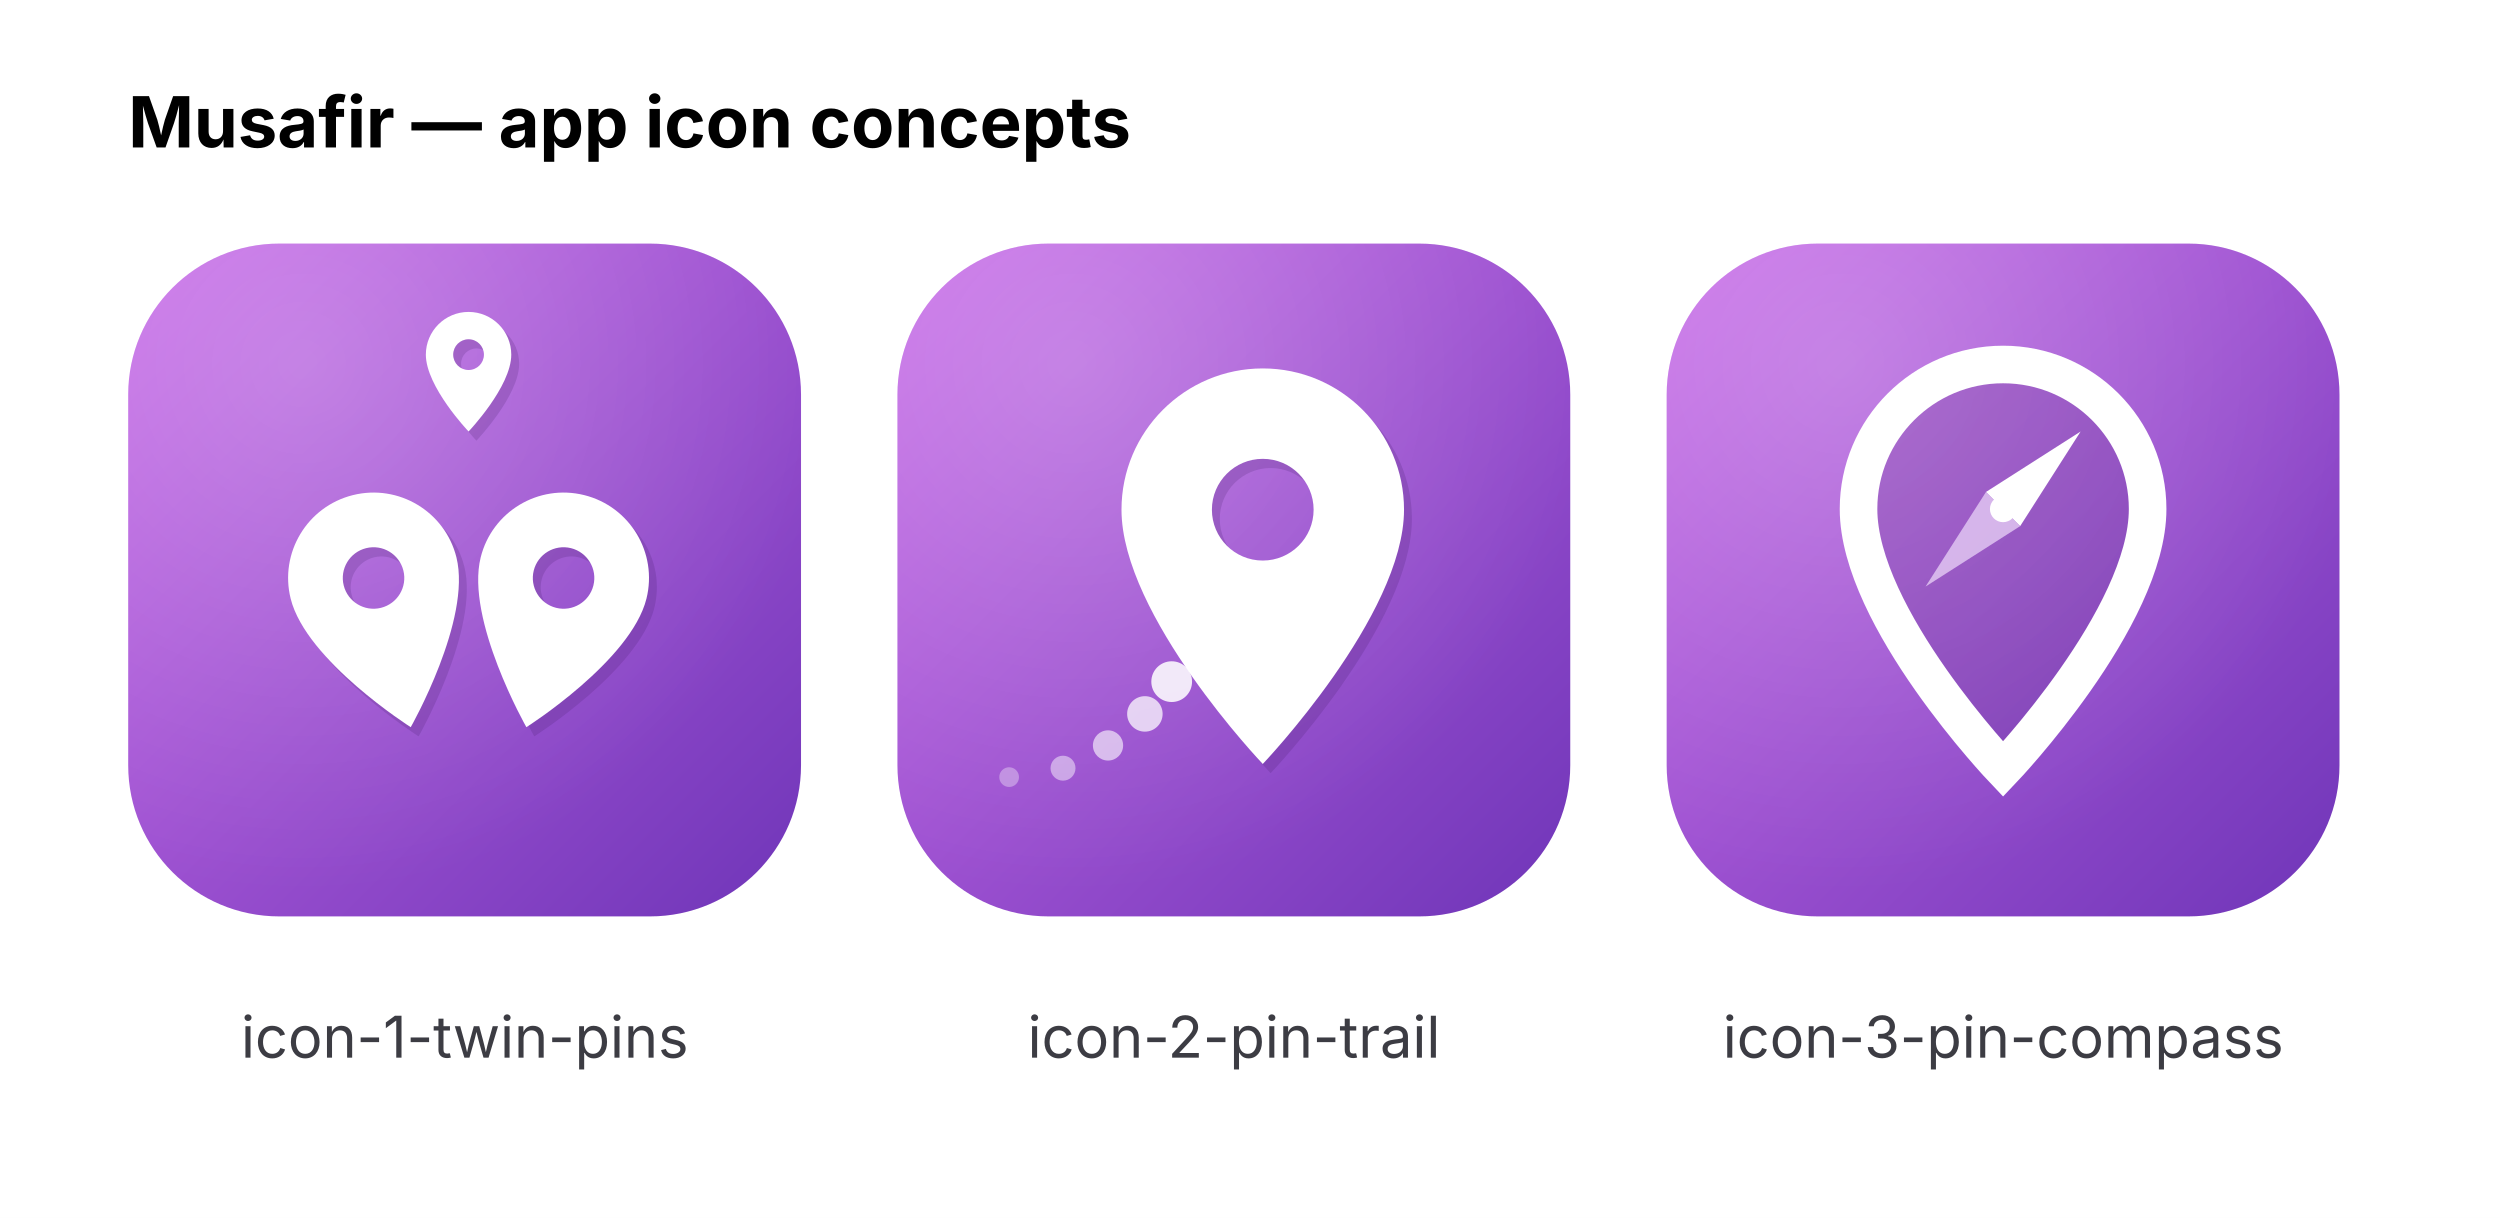
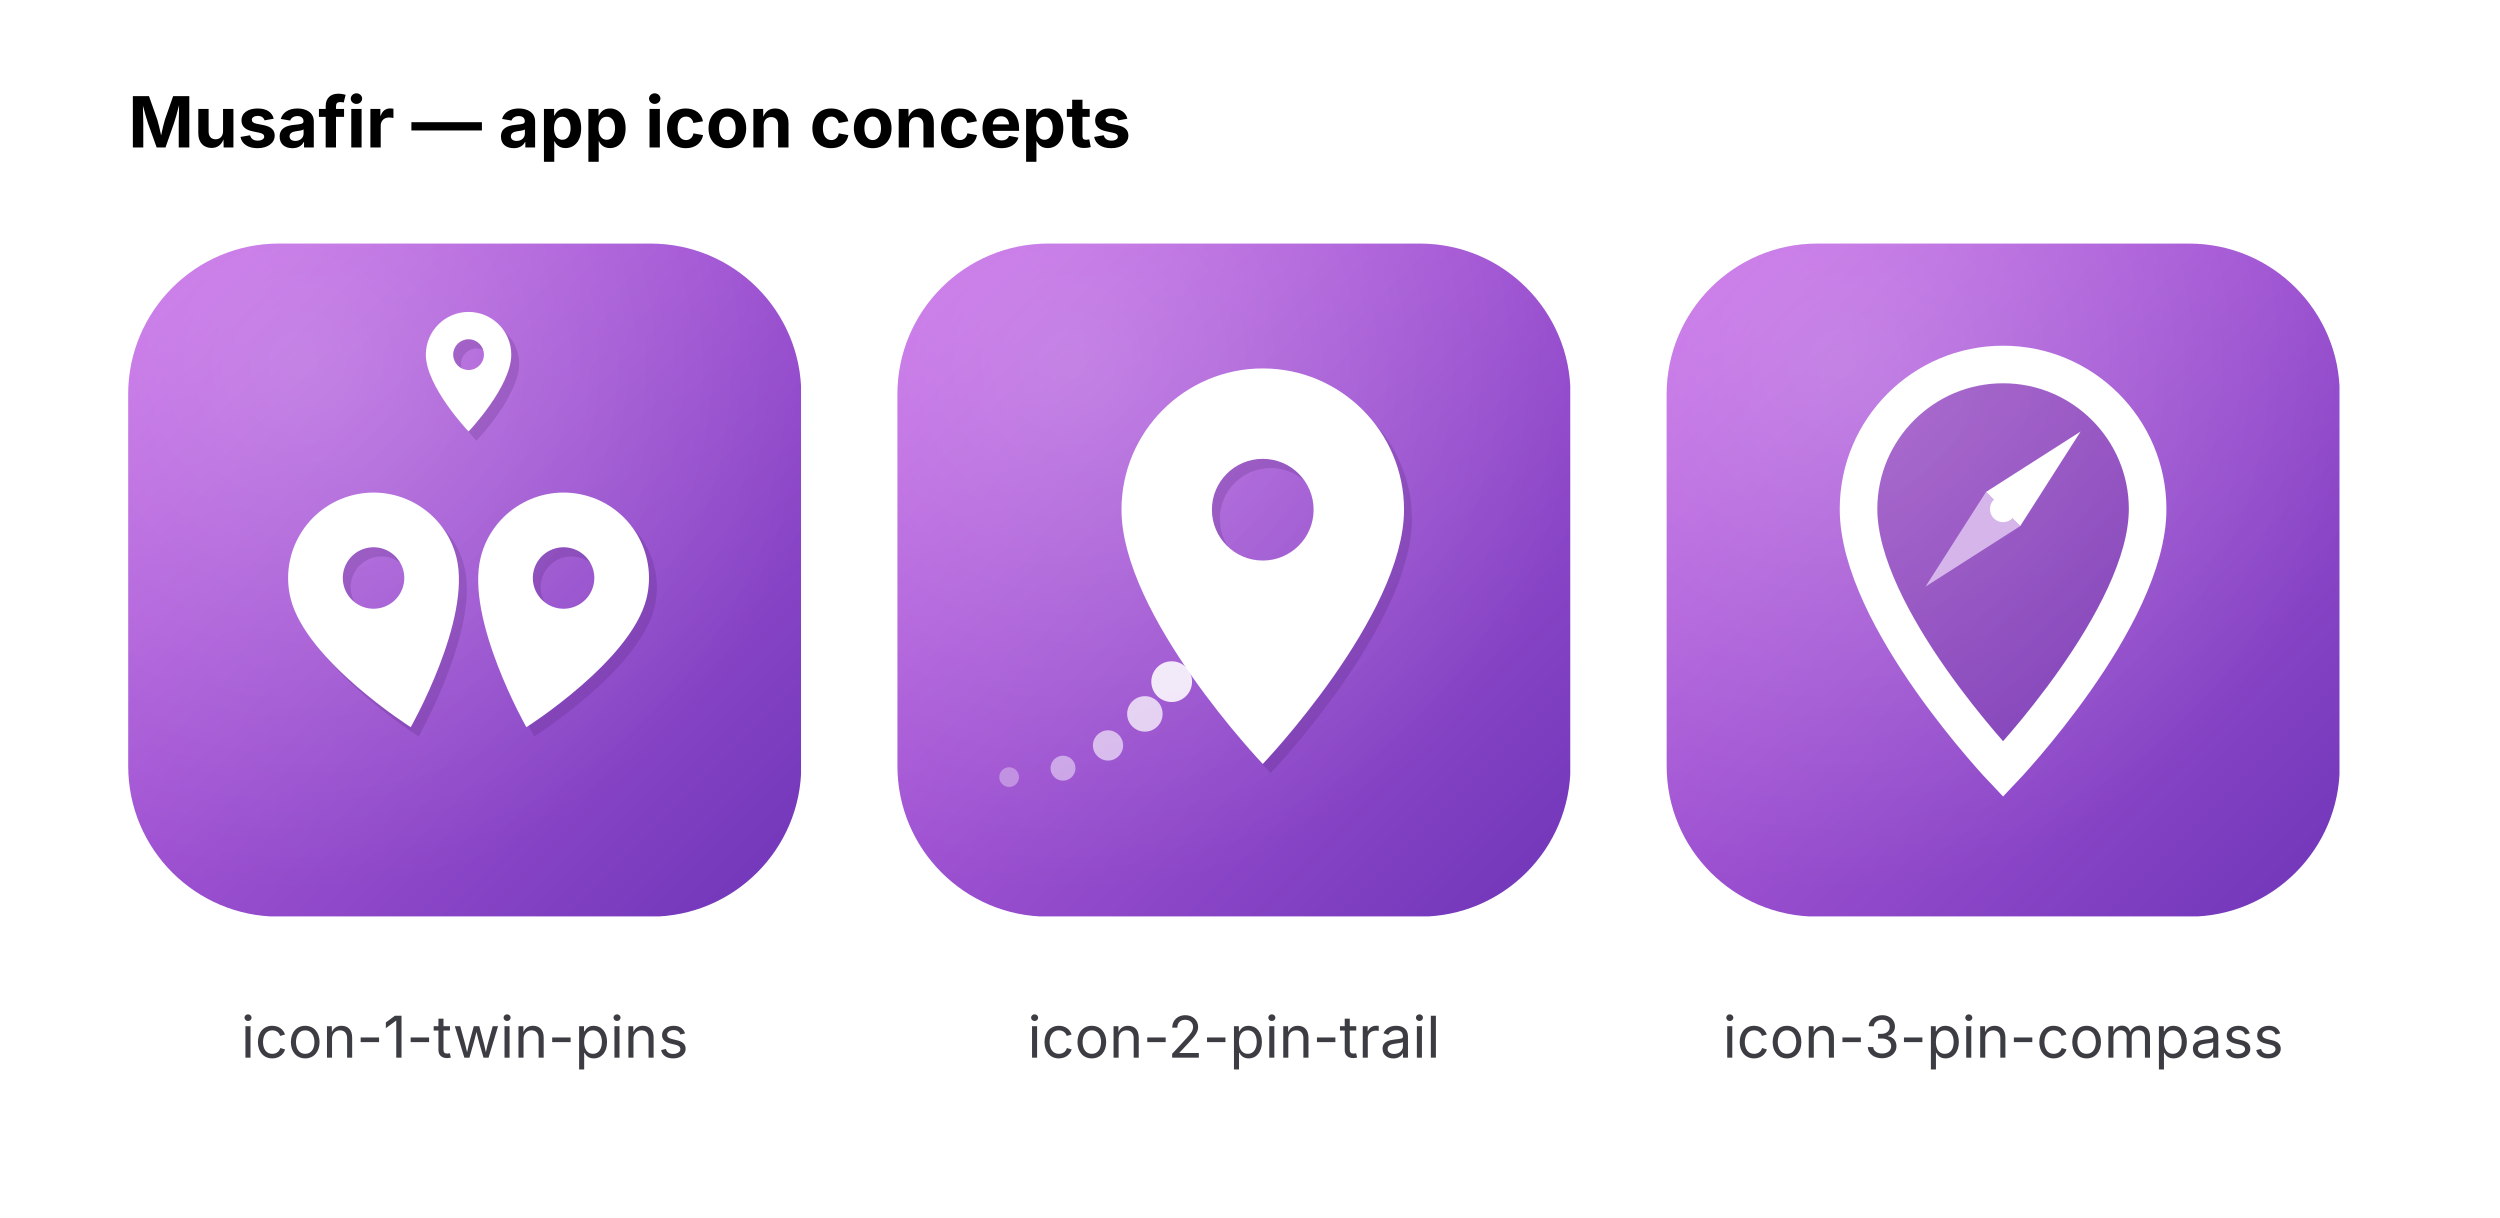
<svg xmlns="http://www.w3.org/2000/svg" width="780" height="380" viewBox="0 0 780 380">
  <rect width="780" height="380" fill="#FFFFFF" />
  <text x="40" y="46" font-family="SF Pro, -apple-system, sans-serif" font-size="22" font-weight="700" fill="#000000">Musafir — app icon concepts</text>
-   <g transform="translate(40 76) scale(0.205)">
-     <clipPath id="c0">
-       <rect width="1024" height="1024" rx="230" />
-     </clipPath>
-     <g clip-path="url(#c0)">
+   <clipPath id="c0">
+     <rect x="40" y="76" width="210" height="210" rx="47" />
+   </clipPath>
+   <g clip-path="url(#c0)">
+     <rect x="40" y="76" width="210" height="210" fill="none" />
+     <g transform="translate(40 76) scale(0.205)">
      <defs>
        <linearGradient id="bg" x1="0" y1="0" x2="1" y2="1">
          <stop offset="0" stop-color="#C86BE8" />
          <stop offset="1" stop-color="#6F35B8" />
        </linearGradient>
        <radialGradient id="glow" cx="0.26" cy="0.18" r="0.78">
          <stop offset="0" stop-color="#FFFFFF" stop-opacity="0.22" />
          <stop offset="1" stop-color="#FFFFFF" stop-opacity="0" />
        </radialGradient>
      </defs>
      <rect width="1024" height="1024" fill="url(#bg)" />
      <rect width="1024" height="1024" fill="url(#glow)" />
      <path d="M50 0C22.4 0 0 22.4 0 50c0 37.5 50 90 50 90s50-52.5 50-90C100 22.4 77.6 0 50 0ZM50 32a18 18 0 1 0 0 36a18 18 0 1 0 0-36Z" fill-rule="evenodd" fill="#3B1560" opacity="0.18" transform="translate(442 750) rotate(-14) scale(2.6) translate(-50 -140)" />
      <path d="M50 0C22.4 0 0 22.4 0 50c0 37.5 50 90 50 90s50-52.5 50-90C100 22.4 77.6 0 50 0ZM50 32a18 18 0 1 0 0 36a18 18 0 1 0 0-36Z" fill-rule="evenodd" fill="#FFFFFF" transform="translate(430 736) rotate(-14) scale(2.6) translate(-50 -140)" />
      <path d="M50 0C22.4 0 0 22.4 0 50c0 37.5 50 90 50 90s50-52.5 50-90C100 22.4 77.6 0 50 0ZM50 32a18 18 0 1 0 0 36a18 18 0 1 0 0-36Z" fill-rule="evenodd" fill="#3B1560" opacity="0.18" transform="translate(618 750) rotate(14) scale(2.6) translate(-50 -140)" />
      <path d="M50 0C22.4 0 0 22.4 0 50c0 37.5 50 90 50 90s50-52.5 50-90C100 22.4 77.6 0 50 0ZM50 32a18 18 0 1 0 0 36a18 18 0 1 0 0-36Z" fill-rule="evenodd" fill="#FFFFFF" transform="translate(606 736) rotate(14) scale(2.6) translate(-50 -140)" />
      <path d="M50 0C22.4 0 0 22.4 0 50c0 37.5 50 90 50 90s50-52.5 50-90C100 22.4 77.6 0 50 0ZM50 32a18 18 0 1 0 0 36a18 18 0 1 0 0-36Z" fill-rule="evenodd" fill="#3B1560" opacity="0.18" transform="translate(530 300) rotate(0) scale(1.3) translate(-50 -140)" />
      <path d="M50 0C22.4 0 0 22.4 0 50c0 37.5 50 90 50 90s50-52.5 50-90C100 22.4 77.6 0 50 0ZM50 32a18 18 0 1 0 0 36a18 18 0 1 0 0-36Z" fill-rule="evenodd" fill="#FFFFFF" transform="translate(518 286) rotate(0) scale(1.3) translate(-50 -140)" />
    </g>
  </g>
-   <text x="145 " y="330" font-family="SF Pro, -apple-system, sans-serif" font-size="18" fill="#3C3C43" text-anchor="middle">icon-1-twin-pins</text>
-   <g transform="translate(280 76) scale(0.205)">
-     <clipPath id="c1">
-       <rect width="1024" height="1024" rx="230" />
-     </clipPath>
-     <g clip-path="url(#c1)">
+   <text x="145" y="330" font-family="SF Pro, -apple-system, sans-serif" font-size="18" fill="#3C3C43" text-anchor="middle">icon-1-twin-pins</text>
+   <clipPath id="c1">
+     <rect x="280" y="76" width="210" height="210" rx="47" />
+   </clipPath>
+   <g clip-path="url(#c1)">
+     <rect x="280" y="76" width="210" height="210" fill="none" />
+     <g transform="translate(280 76) scale(0.205)">
      <defs>
        <linearGradient id="bg" x1="0" y1="0" x2="1" y2="1">
          <stop offset="0" stop-color="#B65CE0" />
          <stop offset="1" stop-color="#5E2AA8" />
        </linearGradient>
        <radialGradient id="glow" cx="0.26" cy="0.18" r="0.78">
          <stop offset="0" stop-color="#FFFFFF" stop-opacity="0.22" />
          <stop offset="1" stop-color="#FFFFFF" stop-opacity="0" />
        </radialGradient>
      </defs>
      <rect width="1024" height="1024" fill="url(#bg)" />
      <rect width="1024" height="1024" fill="url(#glow)" />
      <circle cx="170.0" cy="812.0" r="15" fill="#FFFFFF" opacity="0.34" />
      <circle cx="252.0" cy="798.4" r="19" fill="#FFFFFF" opacity="0.47" />
      <circle cx="320.5" cy="763.8" r="23" fill="#FFFFFF" opacity="0.60" />
      <circle cx="376.6" cy="715.8" r="27" fill="#FFFFFF" opacity="0.73" />
      <circle cx="417.4" cy="666.7" r="31" fill="#FFFFFF" opacity="0.86" />
      <path d="M50 0C22.4 0 0 22.4 0 50c0 37.5 50 90 50 90s50-52.5 50-90C100 22.4 77.6 0 50 0ZM50 32a18 18 0 1 0 0 36a18 18 0 1 0 0-36Z" fill-rule="evenodd" fill="#3B1560" opacity="0.18" transform="translate(568 806) rotate(0) scale(4.3) translate(-50 -140)" />
      <path d="M50 0C22.4 0 0 22.4 0 50c0 37.5 50 90 50 90s50-52.5 50-90C100 22.4 77.6 0 50 0ZM50 32a18 18 0 1 0 0 36a18 18 0 1 0 0-36Z" fill-rule="evenodd" fill="#FFFFFF" transform="translate(556 792) rotate(0) scale(4.3) translate(-50 -140)" />
    </g>
  </g>
-   <text x="385 " y="330" font-family="SF Pro, -apple-system, sans-serif" font-size="18" fill="#3C3C43" text-anchor="middle">icon-2-pin-trail</text>
-   <g transform="translate(520 76) scale(0.205)">
-     <clipPath id="c2">
-       <rect width="1024" height="1024" rx="230" />
-     </clipPath>
-     <g clip-path="url(#c2)">
+   <text x="385" y="330" font-family="SF Pro, -apple-system, sans-serif" font-size="18" fill="#3C3C43" text-anchor="middle">icon-2-pin-trail</text>
+   <clipPath id="c2">
+     <rect x="520" y="76" width="210" height="210" rx="47" />
+   </clipPath>
+   <g clip-path="url(#c2)">
+     <rect x="520" y="76" width="210" height="210" fill="none" />
+     <g transform="translate(520 76) scale(0.205)">
      <defs>
        <linearGradient id="bg" x1="0" y1="0" x2="1" y2="1">
          <stop offset="0" stop-color="#CF74EE" />
          <stop offset="1" stop-color="#4E2196" />
        </linearGradient>
        <radialGradient id="glow" cx="0.26" cy="0.18" r="0.78">
          <stop offset="0" stop-color="#FFFFFF" stop-opacity="0.22" />
          <stop offset="1" stop-color="#FFFFFF" stop-opacity="0" />
        </radialGradient>
      </defs>
      <rect width="1024" height="1024" fill="url(#bg)" />
      <rect width="1024" height="1024" fill="url(#glow)" />
      <path d="M50 0C22.4 0 0 22.4 0 50c0 37.5 50 90 50 90s50-52.5 50-90C100 22.4 77.6 0 50 0Z" fill="#3B1560" opacity="0.16" transform="translate(522 812) scale(4.4) translate(-50 -140)" />
      <path d="M50 0C22.4 0 0 22.4 0 50c0 37.5 50 90 50 90s50-52.5 50-90C100 22.4 77.6 0 50 0Z" fill="none" stroke="#FFFFFF" stroke-width="13" transform="translate(512 800) scale(4.4) translate(-50 -140)" />
      <path d="M630 286 538 430 486 378Z" fill="#FFFFFF" />
      <path d="M394 522.0 538 430 486 378Z" fill="#E9D3F7" opacity="0.75" />
      <circle cx="512" cy="404" r="20" fill="#FFFFFF" />
    </g>
  </g>
-   <text x="625 " y="330" font-family="SF Pro, -apple-system, sans-serif" font-size="18" fill="#3C3C43" text-anchor="middle">icon-3-pin-compass</text>
+   <text x="625" y="330" font-family="SF Pro, -apple-system, sans-serif" font-size="18" fill="#3C3C43" text-anchor="middle">icon-3-pin-compass</text>
</svg>
